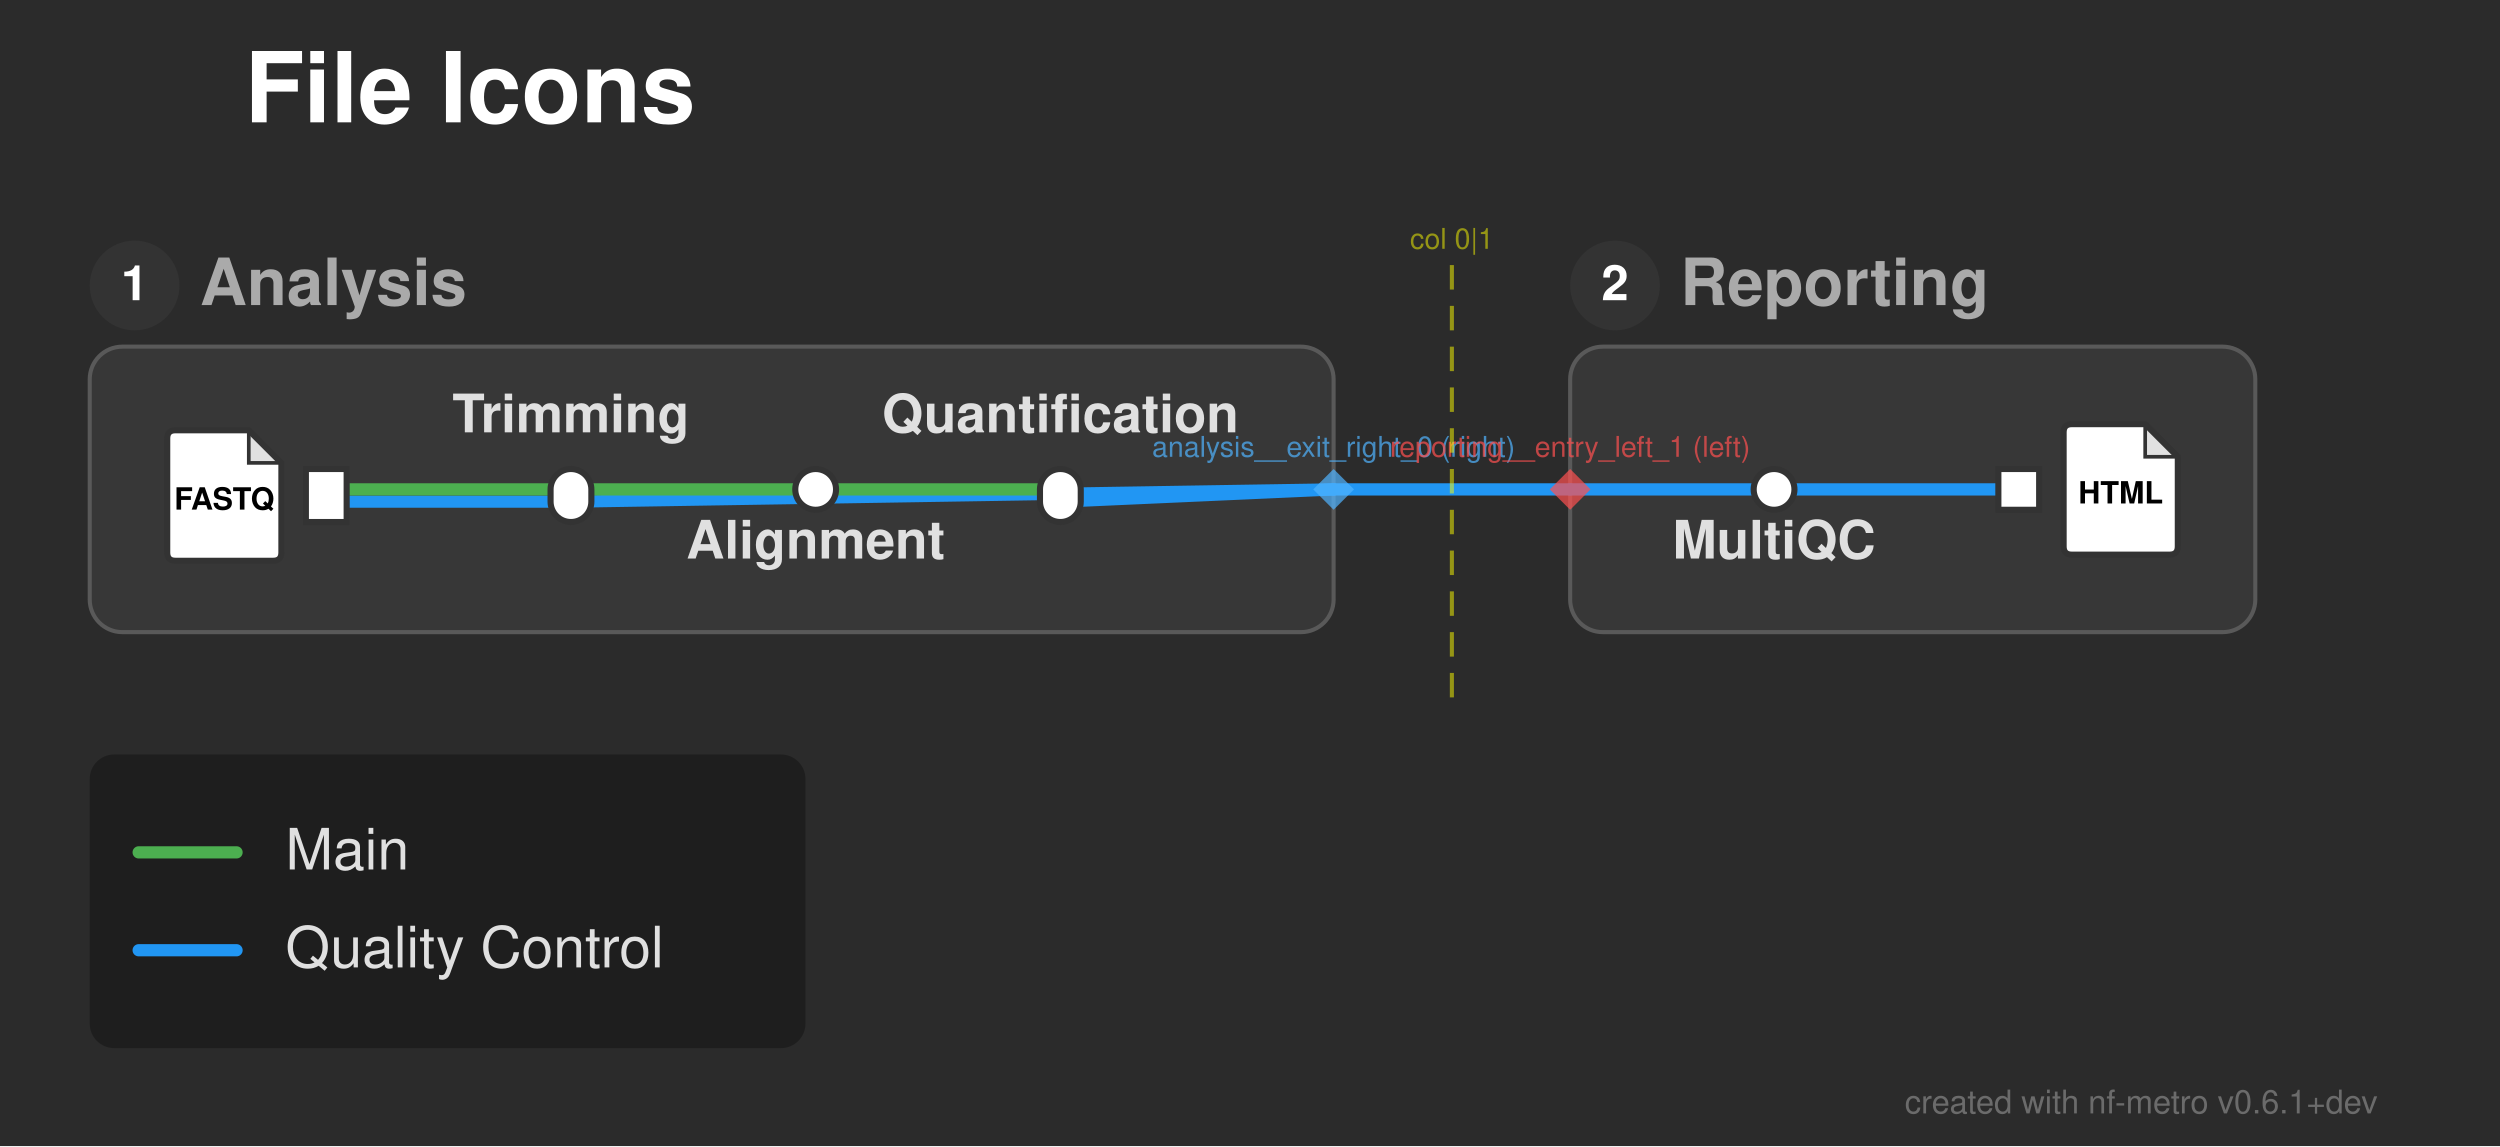
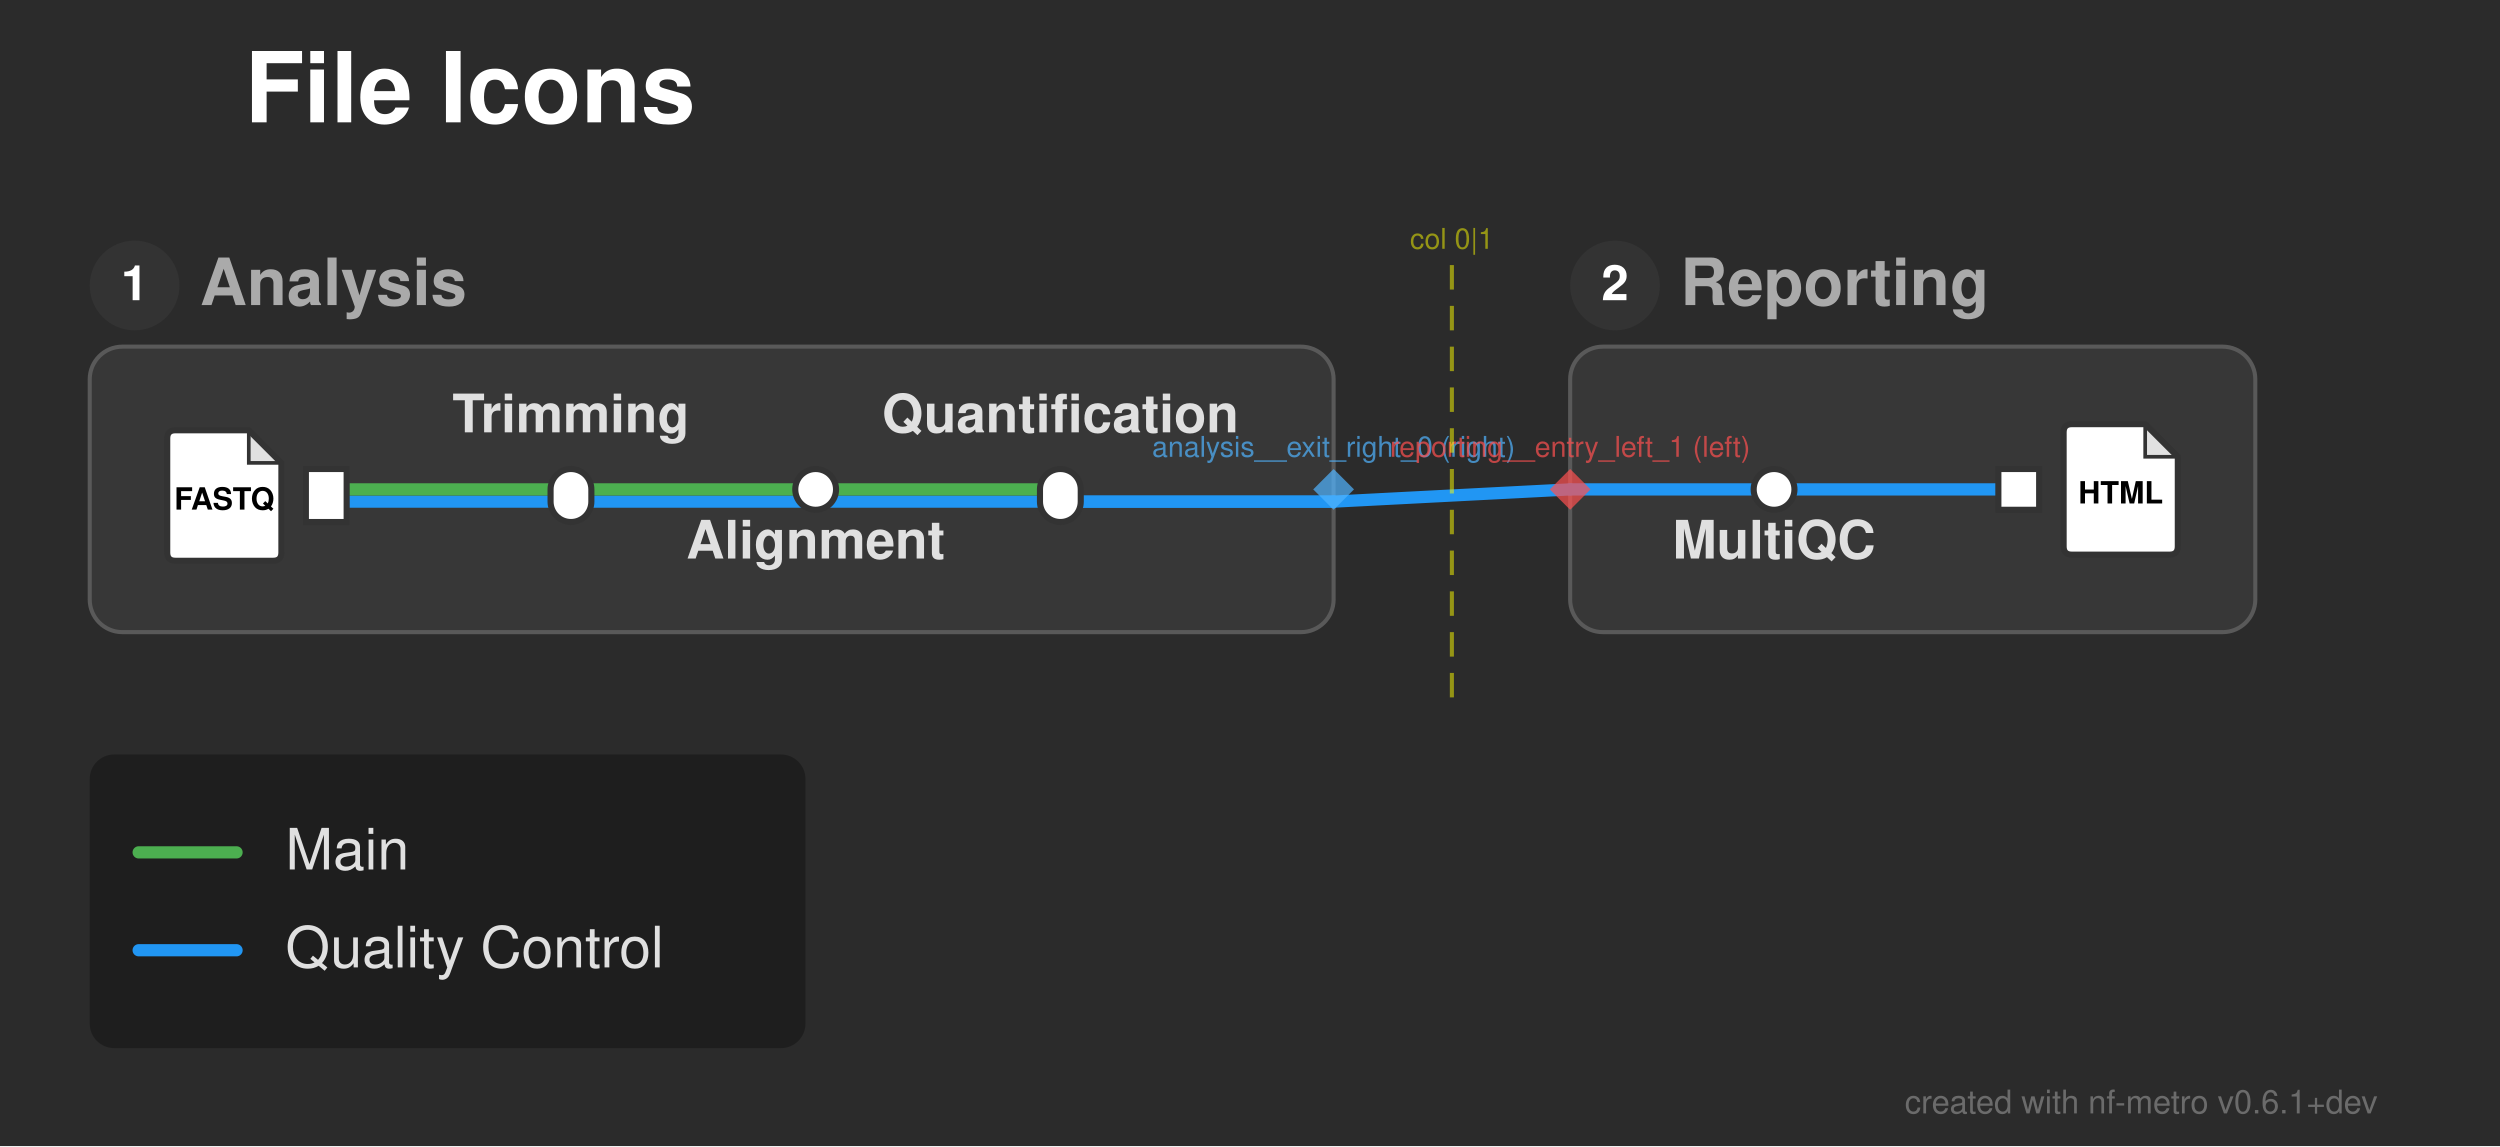
<svg xmlns="http://www.w3.org/2000/svg" width="613" height="281" viewBox="0 0 613 281">
  <defs>
</defs>
  <rect x="0" y="0" width="613" height="281" fill="#2b2b2b" />
  <text x="60.0" y="30.0" font-size="24.0" fill="#ffffff" font-family="'Helvetica Neue', Helvetica, Arial, sans-serif" font-weight="bold" class="nf-metro-title">File Icons</text>
  <rect x="22.0" y="85.0" width="305.0" height="70.0" rx="8" ry="8" fill="#373737" stroke="#595959" stroke-width="1.0" />
  <circle cx="33.0" cy="70.0" r="11" fill="#333333" class="nf-metro-section-num-circle" />
  <text x="33.0" y="70.0" font-size="12" fill="#ffffff" font-family="'Helvetica Neue', Helvetica, Arial, sans-serif" font-weight="bold" text-anchor="middle" dy="0.3em">1</text>
  <text x="49.0" y="70.0" font-size="16.0" fill="#aaaaaa" font-family="'Helvetica Neue', Helvetica, Arial, sans-serif" font-weight="bold" dy="0.3em" class="nf-metro-section-label">Analysis</text>
  <rect x="385.0" y="85.0" width="168.0" height="70.0" rx="8" ry="8" fill="#373737" stroke="#595959" stroke-width="1.0" />
  <circle cx="396.0" cy="70.0" r="11" fill="#333333" class="nf-metro-section-num-circle" />
  <text x="396.0" y="70.0" font-size="12" fill="#ffffff" font-family="'Helvetica Neue', Helvetica, Arial, sans-serif" font-weight="bold" text-anchor="middle" dy="0.3em">2</text>
  <text x="412.0" y="70.0" font-size="16.0" fill="#aaaaaa" font-family="'Helvetica Neue', Helvetica, Arial, sans-serif" font-weight="bold" dy="0.3em" class="nf-metro-section-label">Reporting</text>
  <path d="M80.0,123.0 L140.0,123.0" stroke="#2196F3" stroke-width="3.0" stroke-linecap="round" />
-   <path d="M140.0,123.0 L327.0,120.0" stroke="#2196F3" stroke-width="3.0" stroke-linecap="round" />
-   <path d="M260.0,123.0 L327.0,120.0" stroke="#2196F3" stroke-width="3.0" stroke-linecap="round" />
+   <path d="M140.0,123.0 L327.0,123.0" stroke="#2196F3" stroke-width="3.0" stroke-linecap="round" />
+   <path d="M260.0,123.0 L327.0,123.0" stroke="#2196F3" stroke-width="3.0" stroke-linecap="round" />
+   <path d="M327.0,123.0 L385.0,120.0" stroke="#2196F3" stroke-width="3.0" stroke-linecap="round" />
  <path d="M80.0,120.0 L140.0,120.0" stroke="#4CAF50" stroke-width="3.0" stroke-linecap="round" />
  <path d="M140.0,120.0 L200.0,120.0" stroke="#4CAF50" stroke-width="3.0" stroke-linecap="round" />
  <path d="M200.0,120.0 L260.0,120.0" stroke="#4CAF50" stroke-width="3.0" stroke-linecap="round" />
  <path d="M435.0,120.0 L495.0,120.0" stroke="#2196F3" stroke-width="3.0" stroke-linecap="round" />
  <path d="M385.0,120.0 L435.0,120.0" stroke="#2196F3" stroke-width="3.0" stroke-linecap="round" />
-   <path d="M327.0,120.0 L385.0,120.0" stroke="#2196F3" stroke-width="3.0" stroke-linecap="round" />
  <rect x="75.0" y="115.0" width="10.0" height="13.0" fill="#ffffff" stroke="#333333" stroke-width="1.5" />
  <path d="M43.0,105.5 L61.0,105.5 L69.0,113.5 L69.0,135.5 Q69.0,137.5,67.0,137.5 L43.0,137.5 Q41.0,137.5,41.0,135.5 L41.0,107.5 Q41.0,105.5,43.0,105.5 Z" fill="#ffffff" stroke="#333333" stroke-width="1.5" stroke-linejoin="round" />
  <path d="M61.0,105.5 L61.0,113.5 L69.0,113.5 Z" fill="#333333" opacity="0.15" stroke="none" />
  <path d="M61.0,105.5 L61.0,113.5 L69.0,113.5" fill="none" stroke="#333333" stroke-width="0.9" />
  <text x="55.0" y="122.7" font-size="7.5" fill="#000000" font-family="'Helvetica Neue', Helvetica, Arial, sans-serif" font-weight="bold" text-anchor="middle" dy="0.3em">FASTQ</text>
  <rect x="135.0" y="115.0" width="10.0" height="13.0" rx="5.0" ry="5.0" fill="#ffffff" stroke="#333333" stroke-width="1.5" />
  <rect x="195.0" y="115.0" width="10.0" height="10.0" rx="5.0" ry="5.0" fill="#ffffff" stroke="#333333" stroke-width="1.5" />
  <rect x="255.0" y="115.0" width="10.0" height="13.0" rx="5.0" ry="5.0" fill="#ffffff" stroke="#333333" stroke-width="1.5" />
  <rect x="430.0" y="115.0" width="10.0" height="10.0" rx="5.0" ry="5.0" fill="#ffffff" stroke="#333333" stroke-width="1.5" />
  <rect x="490.0" y="115.0" width="10.0" height="10.0" fill="#ffffff" stroke="#333333" stroke-width="1.5" />
  <path d="M508.0,104.0 L526.0,104.0 L534.0,112.0 L534.0,134.0 Q534.0,136.0,532.0,136.0 L508.0,136.0 Q506.0,136.0,506.0,134.0 L506.0,106.0 Q506.0,104.0,508.0,104.0 Z" fill="#ffffff" stroke="#333333" stroke-width="1.5" stroke-linejoin="round" />
  <path d="M526.0,104.0 L526.0,112.0 L534.0,112.0 Z" fill="#333333" opacity="0.15" stroke="none" />
  <path d="M526.0,104.0 L526.0,112.0 L534.0,112.0" fill="none" stroke="#333333" stroke-width="0.9" />
  <text x="520.0" y="121.2" font-size="7.5" fill="#000000" font-family="'Helvetica Neue', Helvetica, Arial, sans-serif" font-weight="bold" text-anchor="middle" dy="0.3em">HTML</text>
  <text x="435.0" y="131.0" font-size="13.0" fill="#e0e0e0" font-family="'Helvetica Neue', Helvetica, Arial, sans-serif" font-weight="bold" text-anchor="middle" dominant-baseline="hanging">MultiQC</text>
  <text x="140.0" y="106.0" font-size="13.0" fill="#e0e0e0" font-family="'Helvetica Neue', Helvetica, Arial, sans-serif" font-weight="bold" text-anchor="middle" dominant-baseline="auto">Trimming</text>
  <text x="200.0" y="131.0" font-size="13.0" fill="#e0e0e0" font-family="'Helvetica Neue', Helvetica, Arial, sans-serif" font-weight="bold" text-anchor="middle" dominant-baseline="hanging">Alignment</text>
  <text x="260.0" y="106.0" font-size="13.0" fill="#e0e0e0" font-family="'Helvetica Neue', Helvetica, Arial, sans-serif" font-weight="bold" text-anchor="middle" dominant-baseline="auto">Quantification</text>
  <path d="M327.0,115.0 L332.0,120.0 L327.0,125.0 L322.0,120.0 Z" fill="rgba(80, 180, 255, 0.7)" stroke="none" />
  <text x="327.0" y="112.0" font-size="7" fill="rgba(80, 180, 255, 0.7)" font-family="'Helvetica Neue', Helvetica, Arial, sans-serif" text-anchor="middle" dominant-baseline="auto">analysis__exit_right_0 (right)</text>
  <path d="M385.0,115.0 L390.0,120.0 L385.0,125.0 L380.0,120.0 Z" fill="rgba(255, 80, 80, 0.7)" stroke="none" />
  <text x="385.0" y="112.0" font-size="7" fill="rgba(255, 80, 80, 0.7)" font-family="'Helvetica Neue', Helvetica, Arial, sans-serif" text-anchor="middle" dominant-baseline="auto">reporting__entry_left_1 (left)</text>
  <path d="M356.0,65.0 L356.0,175.0" stroke="rgba(255, 255, 0, 0.5)" stroke-width="1" stroke-dasharray="6,4" />
  <text x="356.0" y="61.0" font-size="7" fill="rgba(255, 255, 0, 0.5)" font-family="'Helvetica Neue', Helvetica, Arial, sans-serif" text-anchor="middle">col 0|1</text>
  <rect x="22.0" y="185.0" width="175.5" height="72.0" rx="6" ry="6" fill="rgba(0, 0, 0, 0.3)" />
  <path d="M34.0,209.0 L58.0,209.0" stroke="#4CAF50" stroke-width="3.0" stroke-linecap="round" />
  <text x="70.0" y="209.0" font-size="14.0" fill="#e0e0e0" font-family="'Helvetica Neue', Helvetica, Arial, sans-serif" dy="0.3em">Main</text>
  <path d="M34.0,233.0 L58.0,233.0" stroke="#2196F3" stroke-width="3.0" stroke-linecap="round" />
  <text x="70.0" y="233.0" font-size="14.0" fill="#e0e0e0" font-family="'Helvetica Neue', Helvetica, Arial, sans-serif" dy="0.3em">Quality Control</text>
  <text x="583.0" y="273.0" font-size="8" fill="rgba(150, 150, 150, 0.6)" font-family="'Helvetica Neue', Helvetica, Arial, sans-serif" text-anchor="end">created with nf-metro v0.6.1+dev</text>
</svg>
